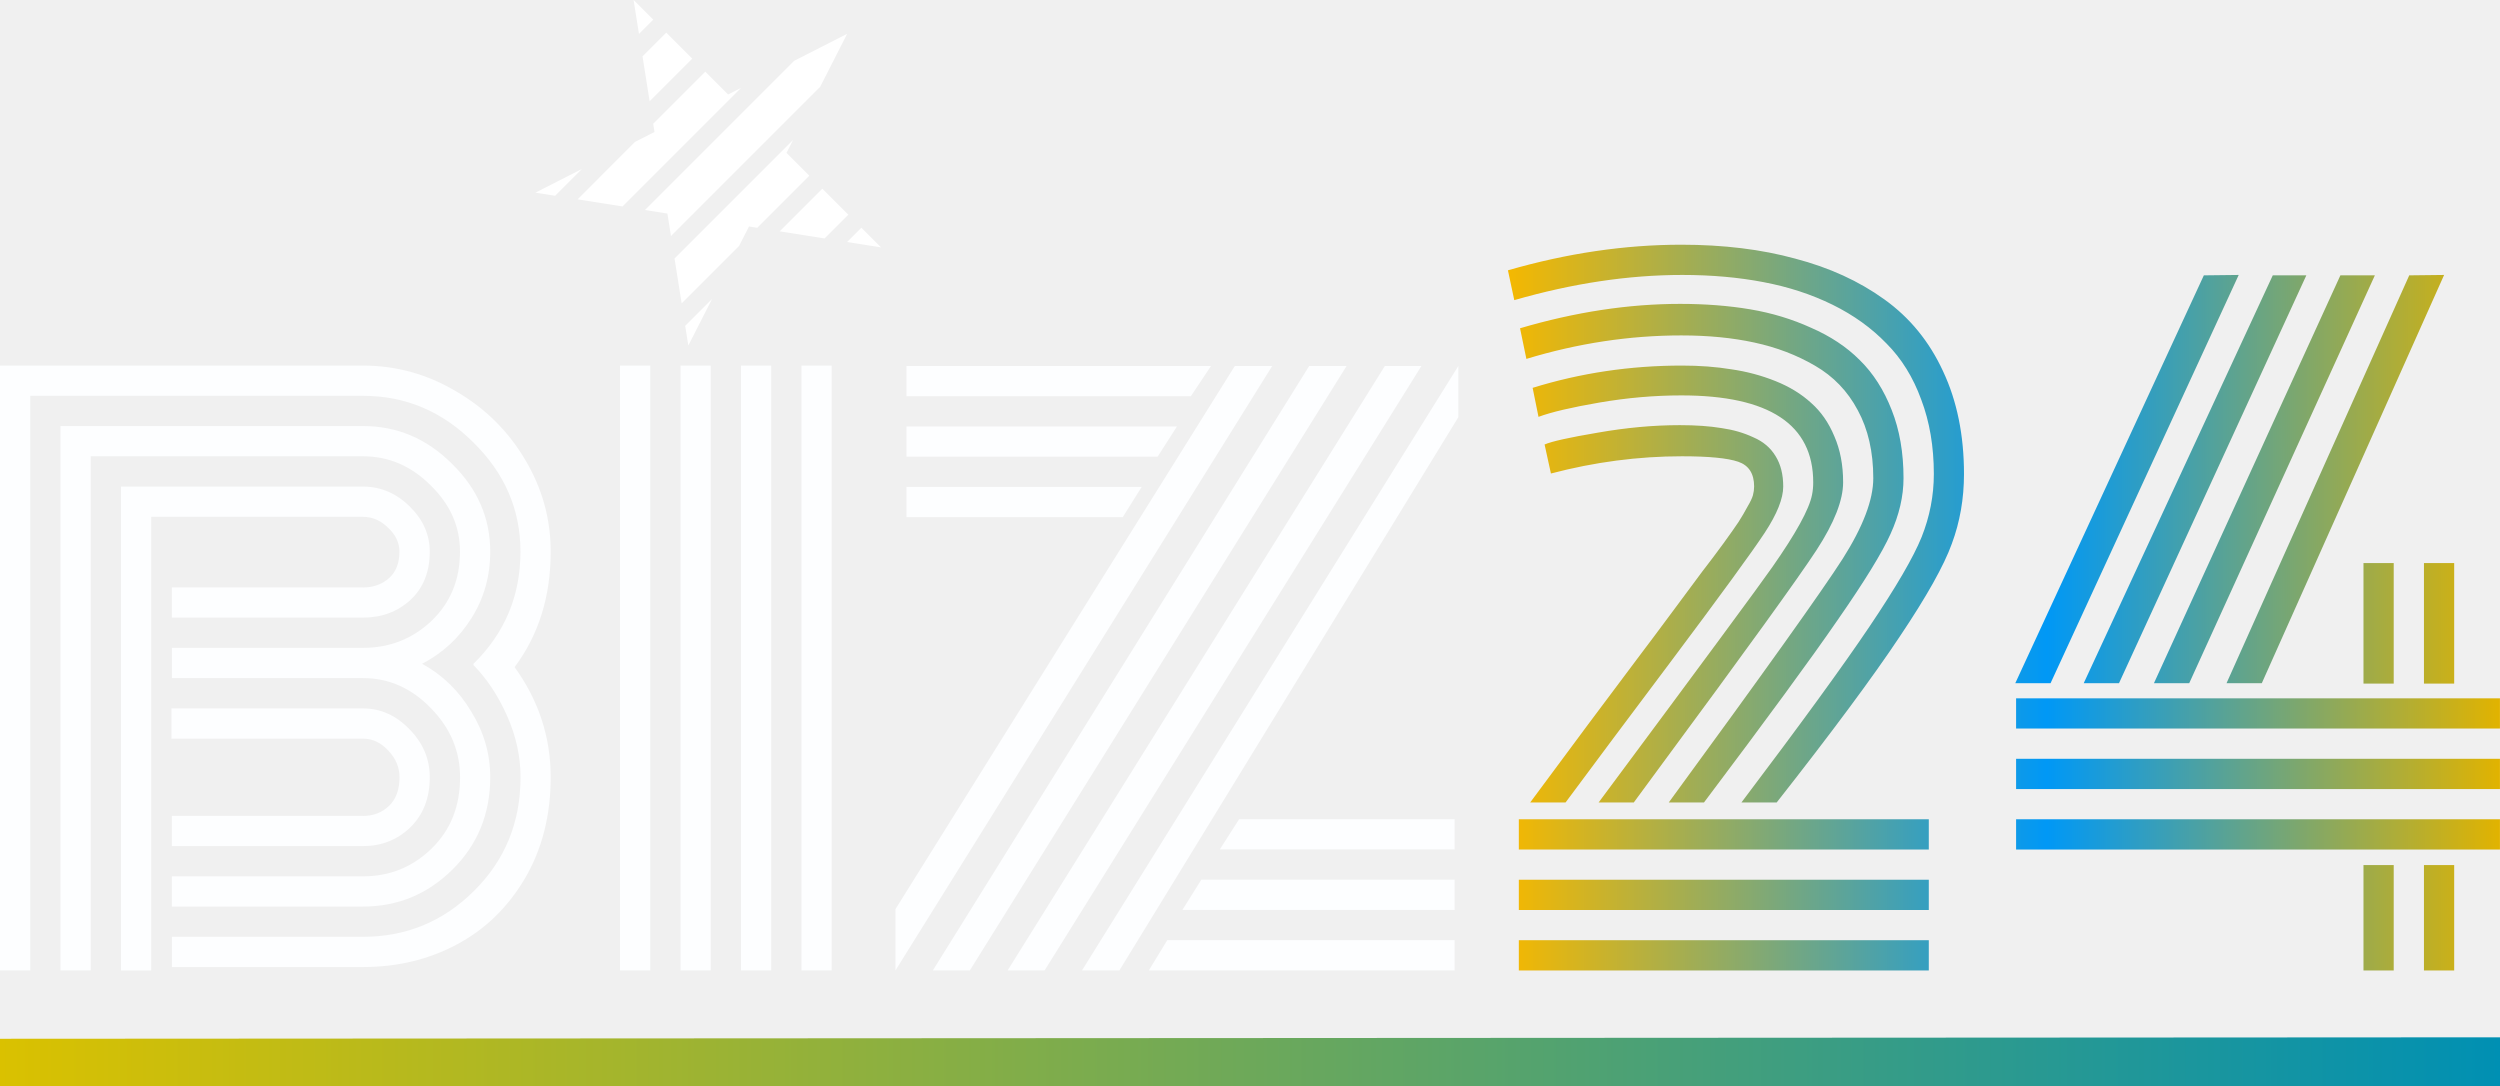
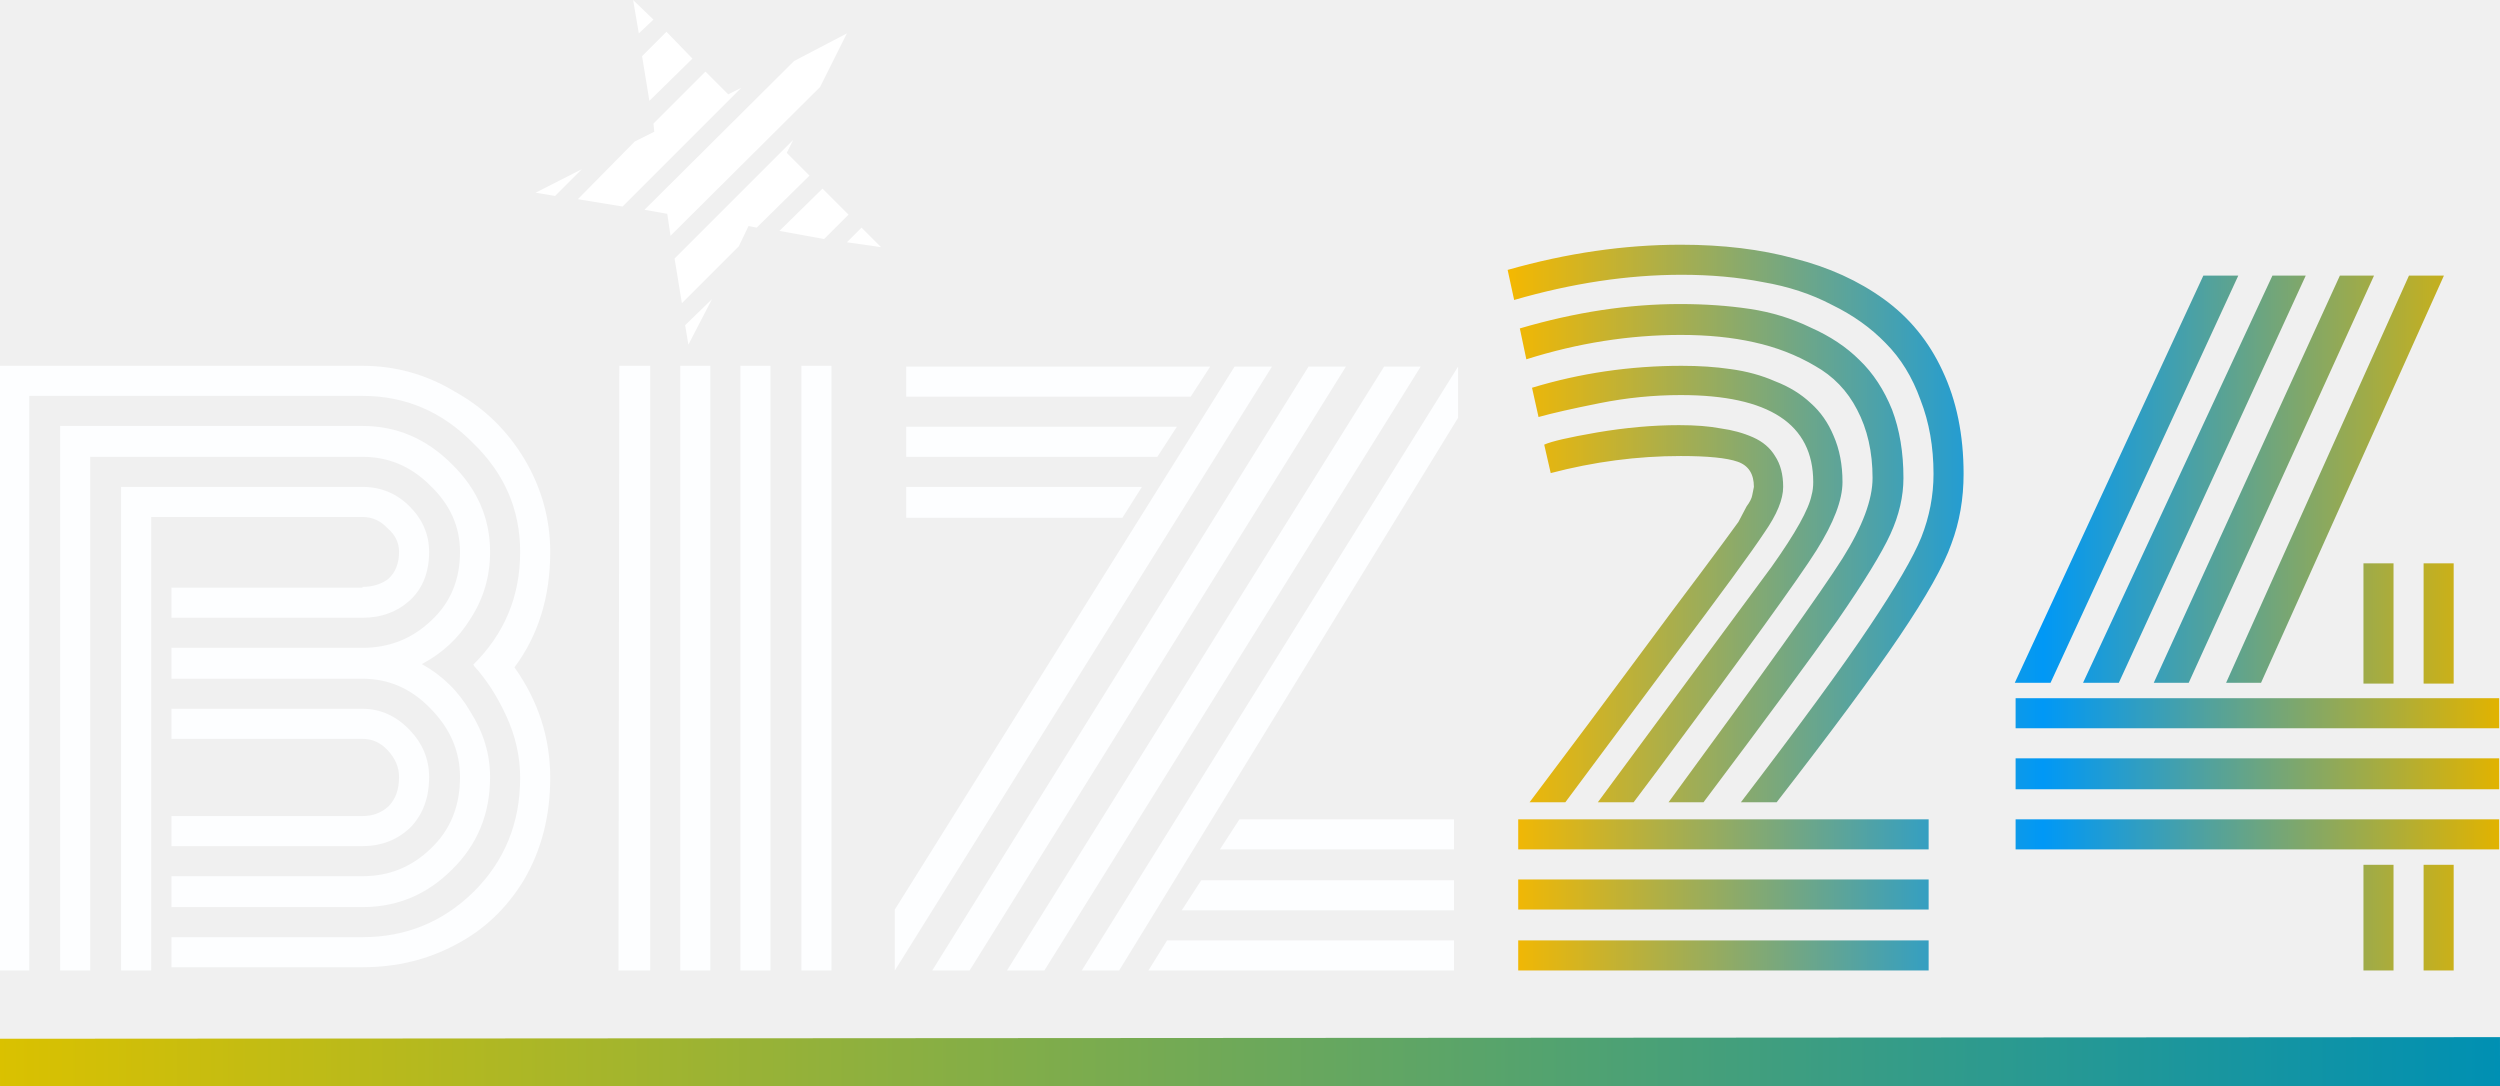
- <svg xmlns="http://www.w3.org/2000/svg" xmlns:xlink="http://www.w3.org/1999/xlink" width="30.758mm" height="13.352mm" viewBox="0 0 30.758 13.352" version="1.1" id="svg1" xml:space="preserve">
-   <defs id="defs1">
-     <linearGradient id="linearGradient64">
-       <stop style="stop-color:#dac100;stop-opacity:1;" offset="0" id="stop64" />
-       <stop style="stop-color:#0090b3;stop-opacity:1;" offset="1" id="stop65" />
+ <svg xmlns="http://www.w3.org/2000/svg" width="116.25" height="50.46" viewBox="0 0 30.76 13.35" xml:space="preserve">
+   <defs>
+     <linearGradient id="a" x1="91.94" x2="104.14" y1="132.83" y2="132.83" gradientUnits="userSpaceOnUse">
+       <stop stop-color="#f5b800" offset="0" />
+       <stop stop-color="#0098f6" offset=".54" />
+       <stop stop-color="#e1b300" offset="1" />
    </linearGradient>
-     <linearGradient id="swatch53">
-       <stop style="stop-color:#f5b800;stop-opacity:1;" offset="0" id="stop53" />
-       <stop style="stop-color:#0098f6;stop-opacity:1;" offset="0.543" id="stop55" />
-       <stop style="stop-color:#e1b300;stop-opacity:1;" offset="1" id="stop56" />
+     <linearGradient id="b" x1="73.38" x2="104.15" y1="138.45" y2="138.45" gradientUnits="userSpaceOnUse">
+       <stop stop-color="#dac100" offset="0" />
+       <stop stop-color="#0090b3" offset="1" />
    </linearGradient>
-     <rect x="398.026" y="390.864" width="51.053" height="47.588" id="rect8" />
-     <linearGradient xlink:href="#swatch53" id="linearGradient54" gradientUnits="userSpaceOnUse" x1="91.939" y1="132.834" x2="104.145" y2="132.834" spreadMethod="pad" />
-     <linearGradient xlink:href="#linearGradient64" id="linearGradient65" x1="73.384" y1="138.452" x2="104.148" y2="138.452" gradientUnits="userSpaceOnUse" />
  </defs>
-   <path style="font-size:10.583px;line-height:1.25;font-family:Monoton;-inkscape-font-specification:Monoton;display:inline;fill:url(#linearGradient54);fill-opacity:1;stroke-width:0.265" d="m 92.073,135.81 v -0.372 h 5.044 v 0.372 z m 0,0.744 v -0.372 h 5.044 v 0.372 z m 0,0.744 v -0.372 h 5.044 v 0.372 z m 0.574,-2.067 h -0.434 q 0.362,-0.491 0.713,-0.961 0.351,-0.47 0.584,-0.78 0.238,-0.315 0.46,-0.615 0.222,-0.3 0.357,-0.481 0.14,-0.181 0.264,-0.351 0.124,-0.171 0.186,-0.264 0.062,-0.098 0.109,-0.186 0.052,-0.088 0.067,-0.14 0.015,-0.057 0.015,-0.109 0,-0.238 -0.196,-0.305 -0.196,-0.067 -0.692,-0.067 -0.806,0 -1.612,0.212 l -0.078,-0.357 q 0.129,-0.057 0.651,-0.145 0.527,-0.093 1.013,-0.093 0.295,0 0.512,0.036 0.217,0.031 0.393,0.114 0.181,0.077 0.274,0.233 0.093,0.15 0.093,0.372 0,0.222 -0.227,0.568 -0.227,0.346 -1.168,1.602 -0.765,1.018 -1.282,1.716 z m 0.842,0 h -0.434 q 1.928,-2.594 2.139,-2.899 0.434,-0.62 0.486,-0.884 0.015,-0.072 0.015,-0.155 0,-1.07 -1.623,-1.07 -0.496,0 -1.008,0.088 -0.512,0.088 -0.749,0.176 l -0.072,-0.357 q 0.884,-0.274 1.835,-0.274 0.331,0 0.61,0.046 0.284,0.041 0.543,0.145 0.258,0.103 0.439,0.269 0.181,0.16 0.284,0.408 0.109,0.248 0.109,0.568 0,0.331 -0.326,0.832 -0.326,0.501 -1.948,2.697 -0.196,0.264 -0.3,0.408 z m 0.863,0 h -0.434 q 1.762,-2.408 2.139,-2.997 0.377,-0.594 0.377,-0.992 0,-0.486 -0.191,-0.837 -0.186,-0.351 -0.527,-0.548 -0.336,-0.196 -0.744,-0.284 -0.403,-0.088 -0.899,-0.088 -0.956,0 -1.907,0.289 l -0.078,-0.377 q 1.018,-0.3 1.969,-0.3 0.465,0 0.863,0.067 0.398,0.067 0.749,0.227 0.357,0.155 0.599,0.398 0.248,0.243 0.393,0.615 0.145,0.367 0.145,0.837 0,0.336 -0.16,0.687 -0.155,0.346 -0.651,1.059 -0.491,0.713 -1.643,2.243 z m 0.894,0 h -0.434 q 1.09,-1.442 1.576,-2.165 0.491,-0.729 0.641,-1.101 0.15,-0.377 0.15,-0.775 0,-0.506 -0.155,-0.915 -0.15,-0.413 -0.429,-0.692 -0.274,-0.284 -0.661,-0.475 -0.388,-0.191 -0.853,-0.279 -0.46,-0.088 -0.997,-0.088 -0.992,0 -2.067,0.31 l -0.078,-0.367 q 1.09,-0.315 2.134,-0.315 0.775,0 1.4,0.171 0.63,0.165 1.096,0.501 0.47,0.336 0.723,0.884 0.258,0.548 0.258,1.266 0,0.455 -0.15,0.858 -0.145,0.403 -0.641,1.142 -0.491,0.739 -1.514,2.041 z m 7.591,2.067 h -0.372 v -1.297 h 0.372 z m 0.744,0 h -0.372 v -1.297 h 0.372 z m -0.744,-3.529 h -0.372 v -1.483 h 0.372 z m 0.744,0 h -0.372 v -1.483 h 0.372 z m -5.39,0.553 v -0.372 h 5.953 v 0.372 z m 0,0.744 v -0.372 h 5.953 v 0.372 z m 0,0.744 v -0.372 h 5.953 v 0.372 z m 2.31,-7.064 0.429,-0.005 -2.315,5.023 H 98.181 Z m 0.848,0 h 0.413 l -2.305,5.018 h -0.434 z m 0.832,0 h 0.424 l -2.284,5.018 h -0.434 z m 0.847,0 0.429,-0.005 -2.243,5.023 h -0.434 z" id="path16" transform="translate(-73.38664,-125.3583)" />
-   <g id="layer1" transform="translate(-73.38664,-125.3583)">
-     <path style="display:inline;fill:none;stroke:url(#linearGradient65);stroke-width:0.645;stroke-linecap:butt;stroke-linejoin:miter;stroke-dasharray:none;stroke-opacity:1" d="m 104.147,138.443 -30.764,0.018" id="path11" />
-     <g style="display:inline;fill:#ffffff;fill-opacity:1" id="g15" transform="matrix(0.1658727,0,0,0.1658727,79.96246,125.3307)">
-       <path fill-rule="evenodd" clip-rule="evenodd" d="M 8.809,1.623 7.351,0.166 7.75,2.682 Z M 8.014,4.348 9.773,2.588 11.703,4.517 8.541,7.679 Z M 7.457,10.692 8.902,9.956 8.805,9.345 12.668,5.482 14.361,7.175 15.325,6.684 6.529,15.479 3.198,14.952 Z M 3.524,12.697 0.07,14.456 1.532,14.688 Z M 8.195,15.743 9.86,16.007 10.124,17.673 21.188,6.609 23.192,2.675 19.259,4.679 Z m 10.989,-5.201 -8.796,8.796 0.528,3.331 4.259,-4.259 0.736,-1.445 0.612,0.097 3.862,-3.862 -1.693,-1.693 z m 2.166,3.622 -3.162,3.161 3.331,0.528 1.76,-1.76 z m 2.894,2.894 -1.059,1.059 2.516,0.399 z m -11.074,5.285 -1.991,1.991 0.232,1.462 z" fill="#6986e7" id="path1" style="fill:#ffffff;fill-opacity:1" />
-     </g>
-     <path style="font-size:10.583px;line-height:1.25;font-family:Monoton;-inkscape-font-specification:Monoton;white-space:pre;shape-inside:url(#rect8);display:inline;fill:#fdfeff;fill-opacity:1;stroke-width:0.265" d="m 79.216,133.536 -0.01,-0.005 q 0.584,-0.568 0.584,-1.385 0,-0.775 -0.579,-1.344 -0.574,-0.574 -1.359,-0.574 h -4.093 v 7.069 h -0.372 v -7.441 h 4.465 q 0.61,0 1.142,0.315 0.537,0.31 0.853,0.842 0.315,0.527 0.315,1.132 0,0.827 -0.444,1.421 0.444,0.615 0.444,1.354 0,0.708 -0.32,1.251 -0.32,0.537 -0.842,0.811 -0.517,0.274 -1.147,0.274 h -2.351 v -0.372 h 2.351 q 0.796,0 1.364,-0.563 0.574,-0.568 0.574,-1.4 0,-0.382 -0.165,-0.754 -0.165,-0.372 -0.413,-0.625 0,-0.005 0.005,-0.005 z m -1.364,1.86 h -2.351 v 0.372 h 2.351 q 0.341,0 0.579,-0.227 0.243,-0.233 0.243,-0.62 0,-0.336 -0.248,-0.589 -0.248,-0.258 -0.574,-0.258 h -2.356 v 0.372 h 2.356 q 0.176,0 0.31,0.145 0.14,0.145 0.14,0.331 0,0.227 -0.129,0.351 -0.129,0.124 -0.32,0.124 z m 0,0.744 h -2.351 v 0.372 h 2.351 q 0.641,0 1.101,-0.455 0.465,-0.46 0.465,-1.137 0,-0.429 -0.233,-0.806 -0.227,-0.382 -0.605,-0.589 0.377,-0.196 0.605,-0.558 0.233,-0.367 0.233,-0.822 0,-0.62 -0.47,-1.08 -0.465,-0.465 -1.096,-0.465 h -3.721 v 6.697 h 0.372 v -6.325 h 3.349 q 0.475,0 0.832,0.357 0.362,0.351 0.362,0.816 0,0.517 -0.351,0.853 -0.351,0.331 -0.842,0.331 h -1.137 -1.214 v 0.372 h 1.214 1.137 q 0.475,0 0.832,0.367 0.362,0.367 0.362,0.853 0,0.537 -0.351,0.878 -0.351,0.341 -0.842,0.341 z m 0,-3.555 h -2.351 v 0.372 h 2.351 q 0.346,0 0.584,-0.217 0.238,-0.222 0.238,-0.594 0,-0.315 -0.248,-0.558 -0.248,-0.243 -0.574,-0.243 h -2.977 v 5.953 h 0.372 v -5.581 h 2.604 q 0.176,0 0.31,0.134 0.14,0.129 0.14,0.295 0,0.212 -0.129,0.326 -0.129,0.114 -0.32,0.114 z m 5.395,-2.729 h 0.372 v 7.441 h -0.372 z m -0.744,0 h 0.372 v 7.441 h -0.372 z m -0.744,0 h 0.372 v 7.441 h -0.372 z m -0.744,0 h 0.372 v 7.441 h -0.372 z m 10.268,5.581 v 0.372 h -2.889 l 0.238,-0.372 z m 0,0.744 v 0.372 h -3.349 l 0.233,-0.372 z m 0,0.744 v 0.372 h -3.762 l 0.227,-0.372 z m -6.744,-5.204 v -0.372 h 2.894 l -0.233,0.372 z m 0,-0.744 v -0.372 h 3.328 l -0.238,0.372 z m 0,-0.744 v -0.372 h 3.747 l -0.248,0.372 z m 2.62,7.064 h -0.46 l 4.63,-7.436 v 0.63 z m -0.92,0 h -0.455 l 4.641,-7.436 h 0.45 z m -0.92,0 h -0.455 l 4.63,-7.436 h 0.46 z m -0.915,0 v -0.754 l 4.175,-6.682 h 0.46 z" id="path15" transform="translate(1.2083333e-6)" />
-   </g>
+   <path transform="translate(-73.39 -125.36)" d="M92.07 135.81v-.37h5.05v.37zm0 .74v-.37h5.05v.37zm0 .75v-.37h5.05v.37zm.58-2.07h-.44l.72-.96.58-.78.46-.62.36-.48.26-.35.19-.26.1-.19q.06-.08.07-.14l.02-.1q0-.24-.2-.31t-.7-.07q-.8 0-1.6.21l-.08-.35q.13-.06.65-.15.53-.09 1.01-.09.3 0 .51.04.22.03.4.11.18.08.27.23.1.15.1.38t-.23.56q-.23.35-1.17 1.6l-1.28 1.72zm.84 0h-.44l2.14-2.9q.44-.62.49-.88.02-.07.02-.16 0-1.07-1.63-1.07-.5 0-1 .1t-.75.17l-.08-.36q.89-.27 1.84-.27.33 0 .6.04.3.04.55.15.26.1.44.27.18.16.28.4.11.25.11.57 0 .33-.32.84t-1.95 2.7l-.3.4zm.86 0h-.43q1.76-2.4 2.14-3 .37-.59.37-.99 0-.48-.19-.84-.18-.35-.52-.54-.34-.2-.75-.29-.4-.09-.9-.09-.95 0-1.9.3l-.08-.38q1.02-.3 1.97-.3.46 0 .86.06t.75.23q.36.16.6.4.25.24.4.61.14.37.14.84 0 .34-.16.69-.16.35-.65 1.06-.5.71-1.65 2.24zm.9 0h-.44q1.1-1.44 1.58-2.16.49-.73.64-1.1.15-.38.15-.78 0-.5-.16-.91-.15-.42-.43-.7-.27-.28-.66-.47-.38-.2-.85-.28-.46-.09-1-.09-.99 0-2.06.31l-.08-.37q1.09-.31 2.13-.31.78 0 1.4.17.63.16 1.1.5.47.34.72.88.26.55.26 1.27 0 .46-.15.86-.14.4-.64 1.14-.5.74-1.51 2.04zm7.59 2.07h-.37V136h.37zm.74 0h-.37V136h.37zm-.74-3.53h-.37v-1.48h.37zm.74 0h-.37v-1.48h.37zm-5.39.55v-.37h5.95v.37zm0 .75v-.38h5.95v.38zm0 .74v-.37h5.95v.37zm2.31-7.06h.43l-2.31 5.01h-.44zm.85 0h.41l-2.3 5.01h-.44zm.83 0h.42l-2.28 5.01h-.43zm.85 0h.43l-2.25 5.01h-.43z" fill="url(#a)" />
+   <path d="m104.15 138.44-30.76.02" fill="none" stroke="url(#b)" stroke-width=".64" transform="translate(-73.39 -125.36)" />
+   <path d="M8.04.24 7.79 0l.07.41zM7.9.69l.3-.3.32.33-.53.52zm-.09 1.05.24-.12-.01-.1.64-.64.28.28.16-.08-1.46 1.46-.55-.09zm-.65.34-.57.29.24.04zm.77.5.28.05.04.27 1.84-1.83.33-.66-.65.34zm1.83-.86L8.3 3.18l.09.55.7-.7.12-.25.1.02.65-.64-.28-.28zm.36.6-.53.52.55.1.3-.3zm.48.48-.18.18.42.06zm-1.84.88L8.43 4l.04.24z" clip-rule="evenodd" fill-rule="evenodd" fill="#fff" />
+   <path transform="translate(-73.39 -125.36)" d="M79.22 133.54h-.01q.58-.57.58-1.39 0-.78-.58-1.34-.57-.58-1.36-.58h-4.1v7.07h-.36v-7.44h4.46q.61 0 1.14.32.54.3.86.84.31.53.31 1.13 0 .83-.44 1.42.44.62.44 1.36 0 .7-.32 1.25-.32.53-.84.8-.52.28-1.15.28H75.5v-.37h2.35q.8 0 1.37-.56.57-.57.57-1.4 0-.39-.17-.76t-.4-.62v-.01zm-1.37 1.86H75.5v.37h2.35q.34 0 .58-.22.24-.24.24-.63 0-.33-.24-.58-.25-.26-.58-.26H75.5v.37h2.35q.18 0 .31.14.14.15.14.33 0 .23-.13.36-.13.12-.32.12zm0 .74H75.5v.38h2.35q.64 0 1.1-.46.47-.46.47-1.14 0-.42-.24-.8-.22-.38-.6-.59.38-.2.6-.56.24-.37.24-.82 0-.62-.47-1.08-.47-.47-1.1-.47h-3.72v6.7h.37v-6.32h3.35q.48 0 .83.35.37.35.37.82 0 .52-.36.85-.35.33-.84.33H75.5v.38h2.35q.48 0 .83.36.37.37.37.85 0 .54-.36.88-.35.34-.84.34zm0-3.55H75.5v.37h2.35q.35 0 .59-.22.23-.22.23-.59 0-.32-.24-.56t-.58-.24h-2.97v5.95h.37v-5.58h2.6q.18 0 .31.14.14.12.14.29 0 .21-.13.33-.13.1-.32.1zm5.4-2.73h.37v7.44h-.37zm-.75 0h.37v7.44h-.37zm-.74 0h.37v7.44h-.37zm-.75 0h.38v7.44H81zm10.27 5.58v.37H88.4l.24-.37zm0 .75v.37h-3.35l.24-.37zm0 .74v.37h-3.76l.23-.37zm-6.74-5.2v-.38h2.9l-.24.38zm0-.75v-.37h3.33l-.24.37zm0-.74v-.37h3.74l-.24.37zm2.62 7.06h-.46l4.63-7.43v.63zm-.92 0h-.46l4.64-7.43h.45zm-.92 0h-.46l4.63-7.43h.46zm-.92 0v-.75l4.18-6.68h.46z" fill="#fdfeff" style="shape-inside:url(#rect8);white-space:pre" />
</svg>
